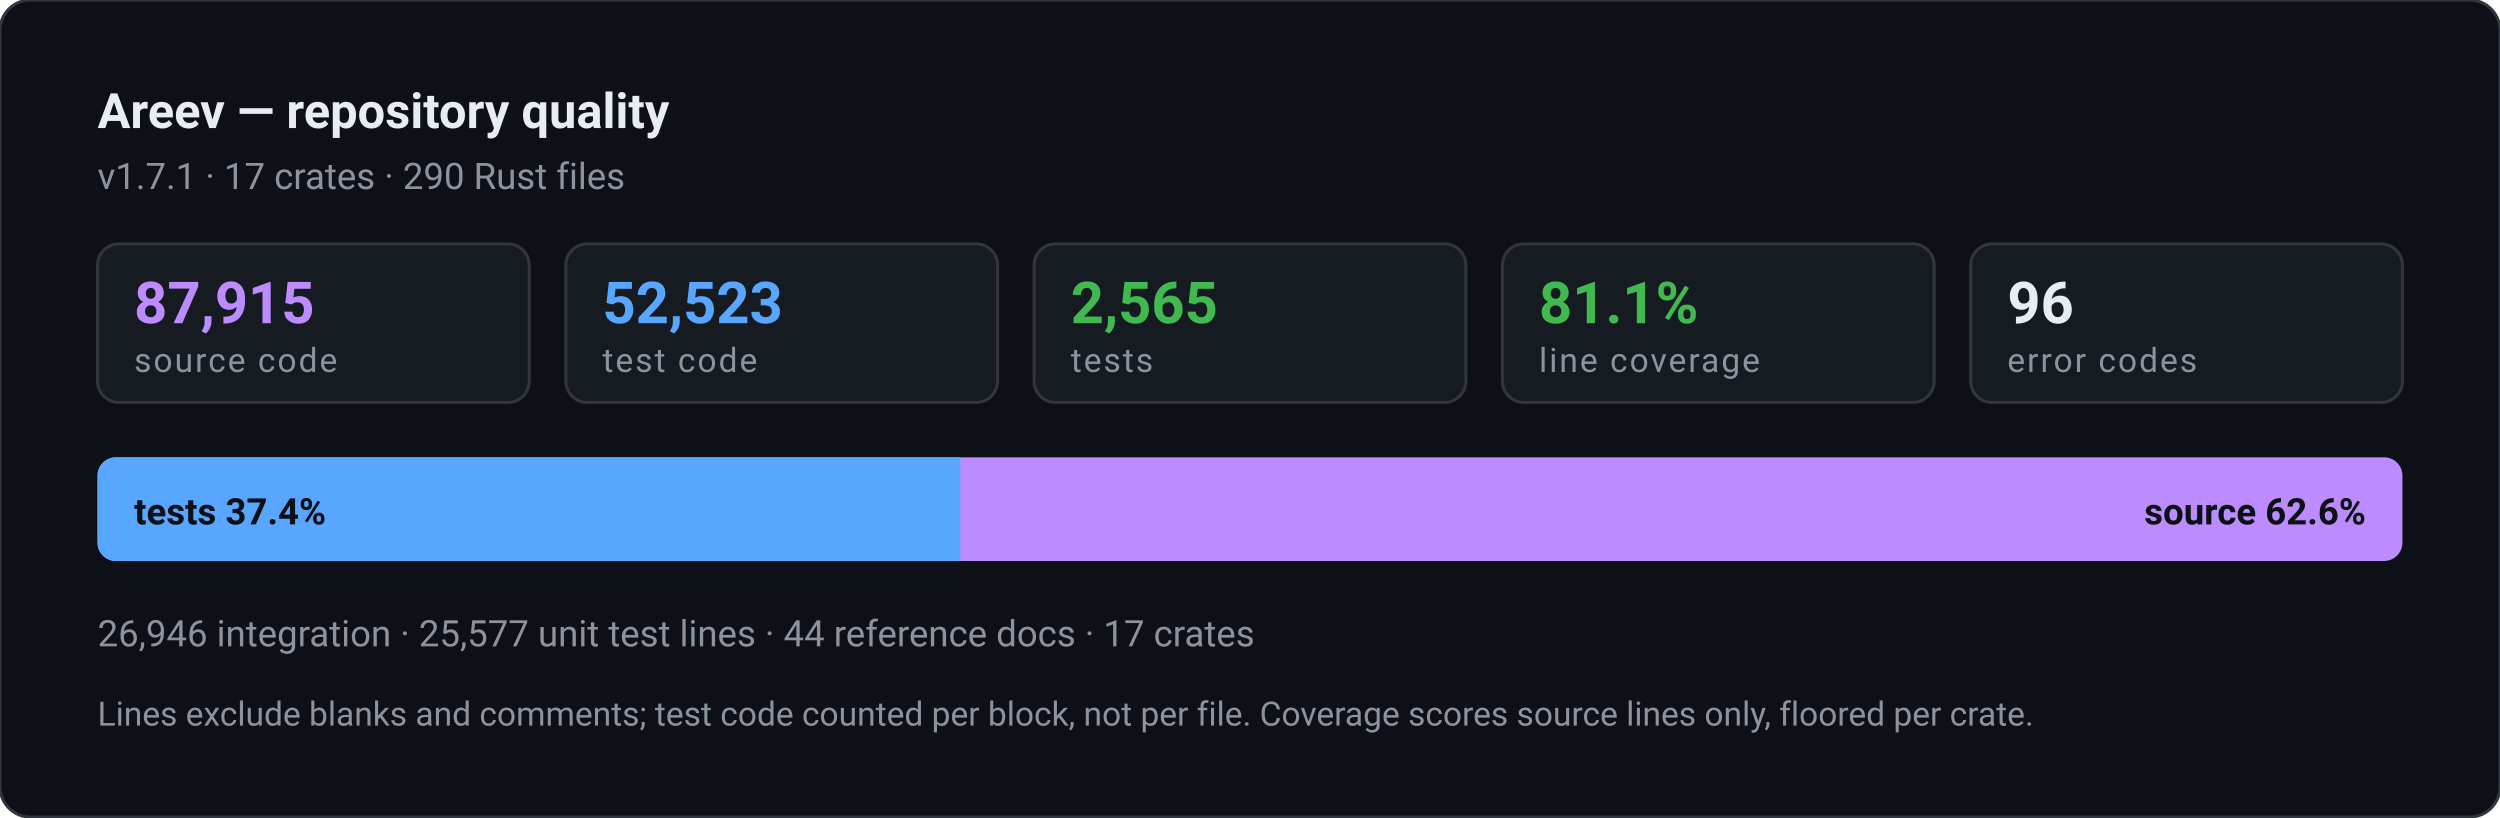
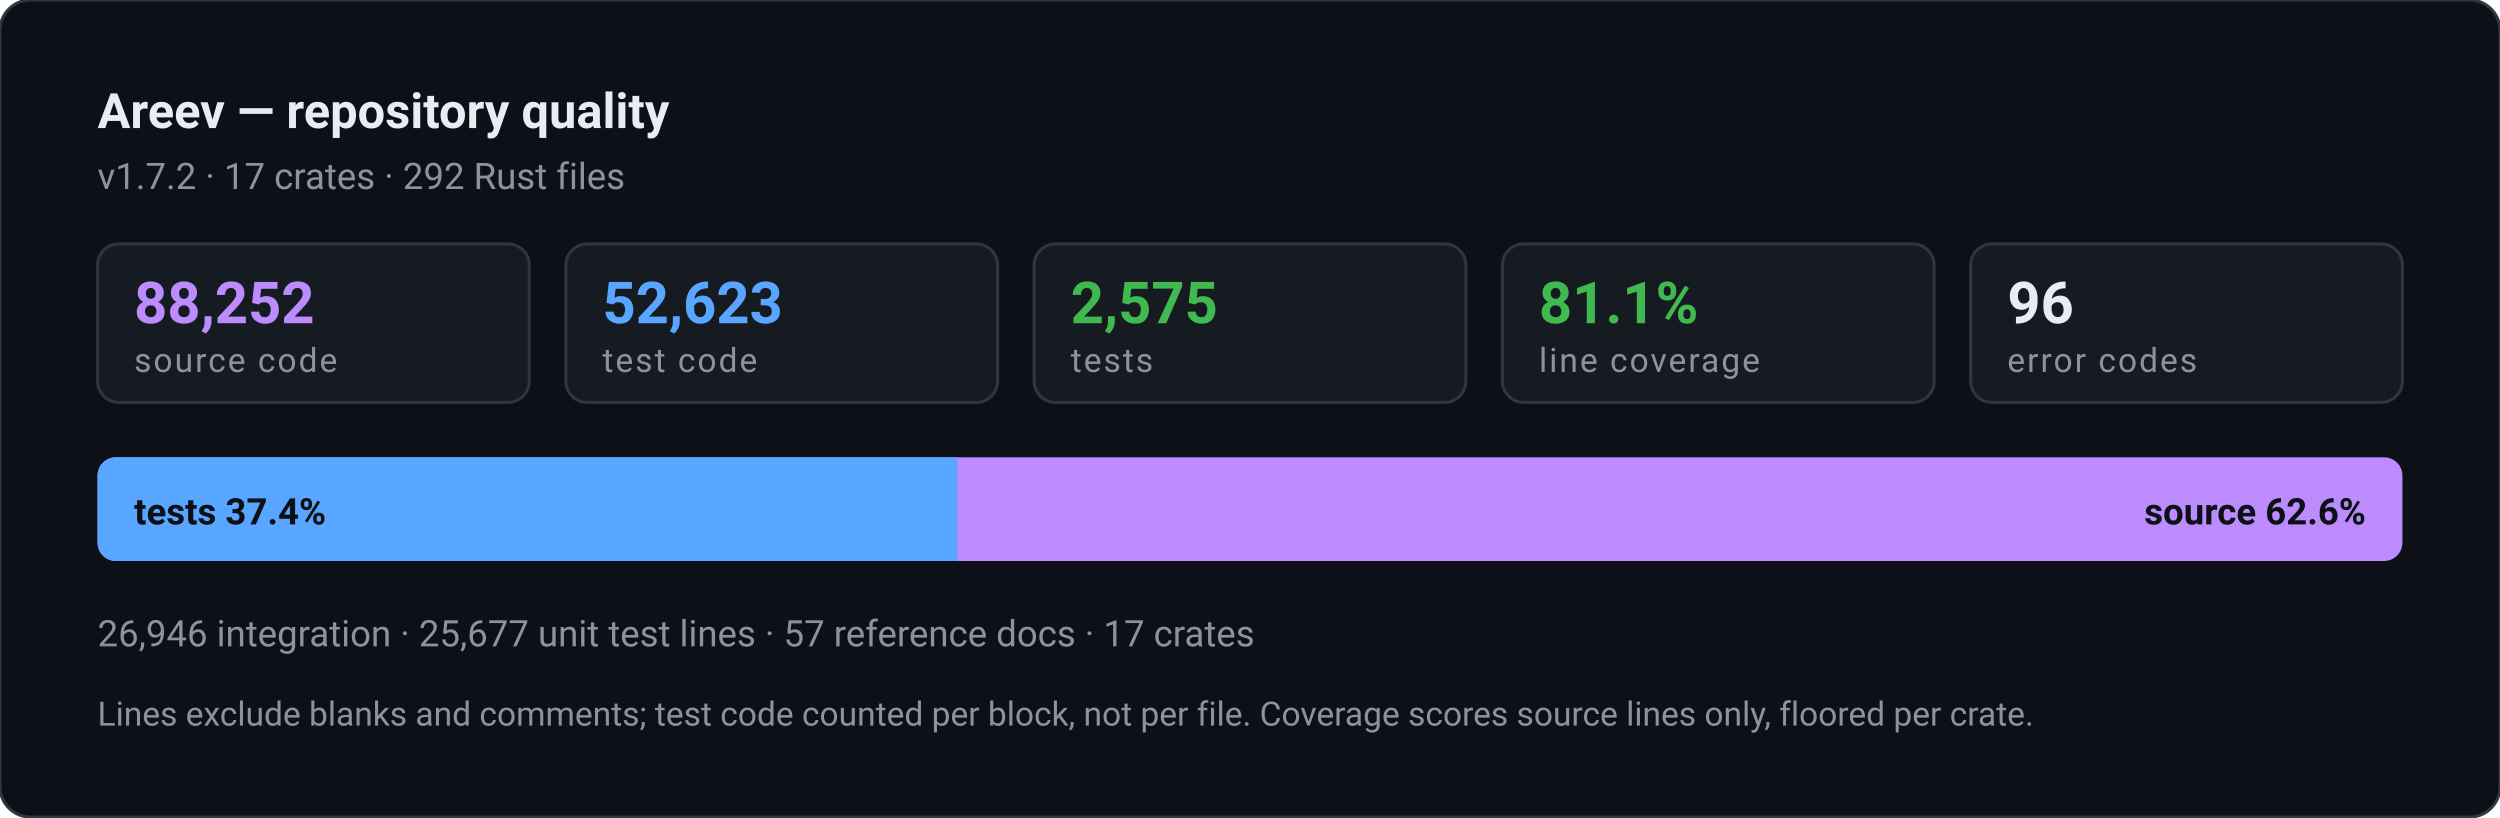
- <svg xmlns="http://www.w3.org/2000/svg" width="820" height="268" viewBox="0 0 820 268" role="img" aria-label="Areev repository quality: 52,523 lines of test code against 87,915 lines of source, 2,565 tests, 81.1% line coverage">
+ <svg xmlns="http://www.w3.org/2000/svg" width="820" height="268" viewBox="0 0 820 268" role="img" aria-label="Areev repository quality: 52,623 lines of test code against 88,252 lines of source, 2,575 tests, 81.1% line coverage">
  <style>text{font-family:ui-sans-serif,-apple-system,"Segoe UI",Roboto,Helvetica,Arial,sans-serif}.n{font-weight:700;font-variant-numeric:tabular-nums}.l{font-size:11px;letter-spacing:.06em;text-transform:uppercase}</style>
  <rect width="820" height="268" rx="10" fill="#0d1117" stroke="#30363d" />
  <text x="32" y="42" class="n" font-size="16" fill="#e6edf3">Areev — repository quality</text>
-   <text x="32" y="62" font-size="12" fill="#8b949e">v1.7.1 · 17 crates · 290 Rust files</text>
+   <text x="32" y="62" font-size="12" fill="#8b949e">v1.7.2 · 17 crates · 292 Rust files</text>
  <rect x="32.0" y="80" width="141.6" height="52" rx="7" fill="#161b22" stroke="#30363d" />
-   <text x="44.0" y="106" class="n" font-size="19" fill="#bc8cff">87,915</text>
+   <text x="44.0" y="106" class="n" font-size="19" fill="#bc8cff">88,252</text>
  <text x="44.0" y="122" class="l" fill="#8b949e">source code</text>
  <rect x="185.6" y="80" width="141.6" height="52" rx="7" fill="#161b22" stroke="#30363d" />
-   <text x="197.6" y="106" class="n" font-size="19" fill="#58a6ff">52,523</text>
+   <text x="197.6" y="106" class="n" font-size="19" fill="#58a6ff">52,623</text>
  <text x="197.6" y="122" class="l" fill="#8b949e">test code</text>
  <rect x="339.2" y="80" width="141.6" height="52" rx="7" fill="#161b22" stroke="#30363d" />
-   <text x="351.2" y="106" class="n" font-size="19" fill="#3fb950">2,565</text>
+   <text x="351.2" y="106" class="n" font-size="19" fill="#3fb950">2,575</text>
  <text x="351.2" y="122" class="l" fill="#8b949e">tests</text>
  <rect x="492.8" y="80" width="141.6" height="52" rx="7" fill="#161b22" stroke="#30363d" />
  <text x="504.8" y="106" class="n" font-size="19" fill="#3fb950">81.1%</text>
  <text x="504.8" y="122" class="l" fill="#8b949e">line coverage</text>
  <rect x="646.4" y="80" width="141.6" height="52" rx="7" fill="#161b22" stroke="#30363d" />
  <text x="658.4" y="106" class="n" font-size="19" fill="#e6edf3">96</text>
  <text x="658.4" y="122" class="l" fill="#8b949e">error codes</text>
  <rect x="32" y="150" width="756" height="34" rx="6" fill="#bc8cff" />
-   <path d="M32 156a6 6 0 0 1 6-6h277v34h-277a6 6 0 0 1-6-6z" fill="#58a6ff" />
+   <path d="M32 156a6 6 0 0 1 6-6h276v34h-276a6 6 0 0 1-6-6z" fill="#58a6ff" />
  <text x="44" y="172" class="n" font-size="12" fill="#0d1117">tests 37.4%</text>
  <text x="776" y="172" class="n" font-size="12" fill="#0d1117" text-anchor="end">source 62.6%</text>
-   <text x="32" y="212" font-size="12" fill="#8b949e">26,946 integration · 25,577 unit test lines · 44 reference docs · 17 crates</text>
+   <text x="32" y="212" font-size="12" fill="#8b949e">26,946 integration · 25,677 unit test lines · 57 reference docs · 17 crates</text>
  <text x="32" y="238" font-size="11" fill="#8b949e">Lines exclude blanks and comments; test code counted per block, not per file. Coverage scores source lines only, floored per crate.</text>
</svg>
